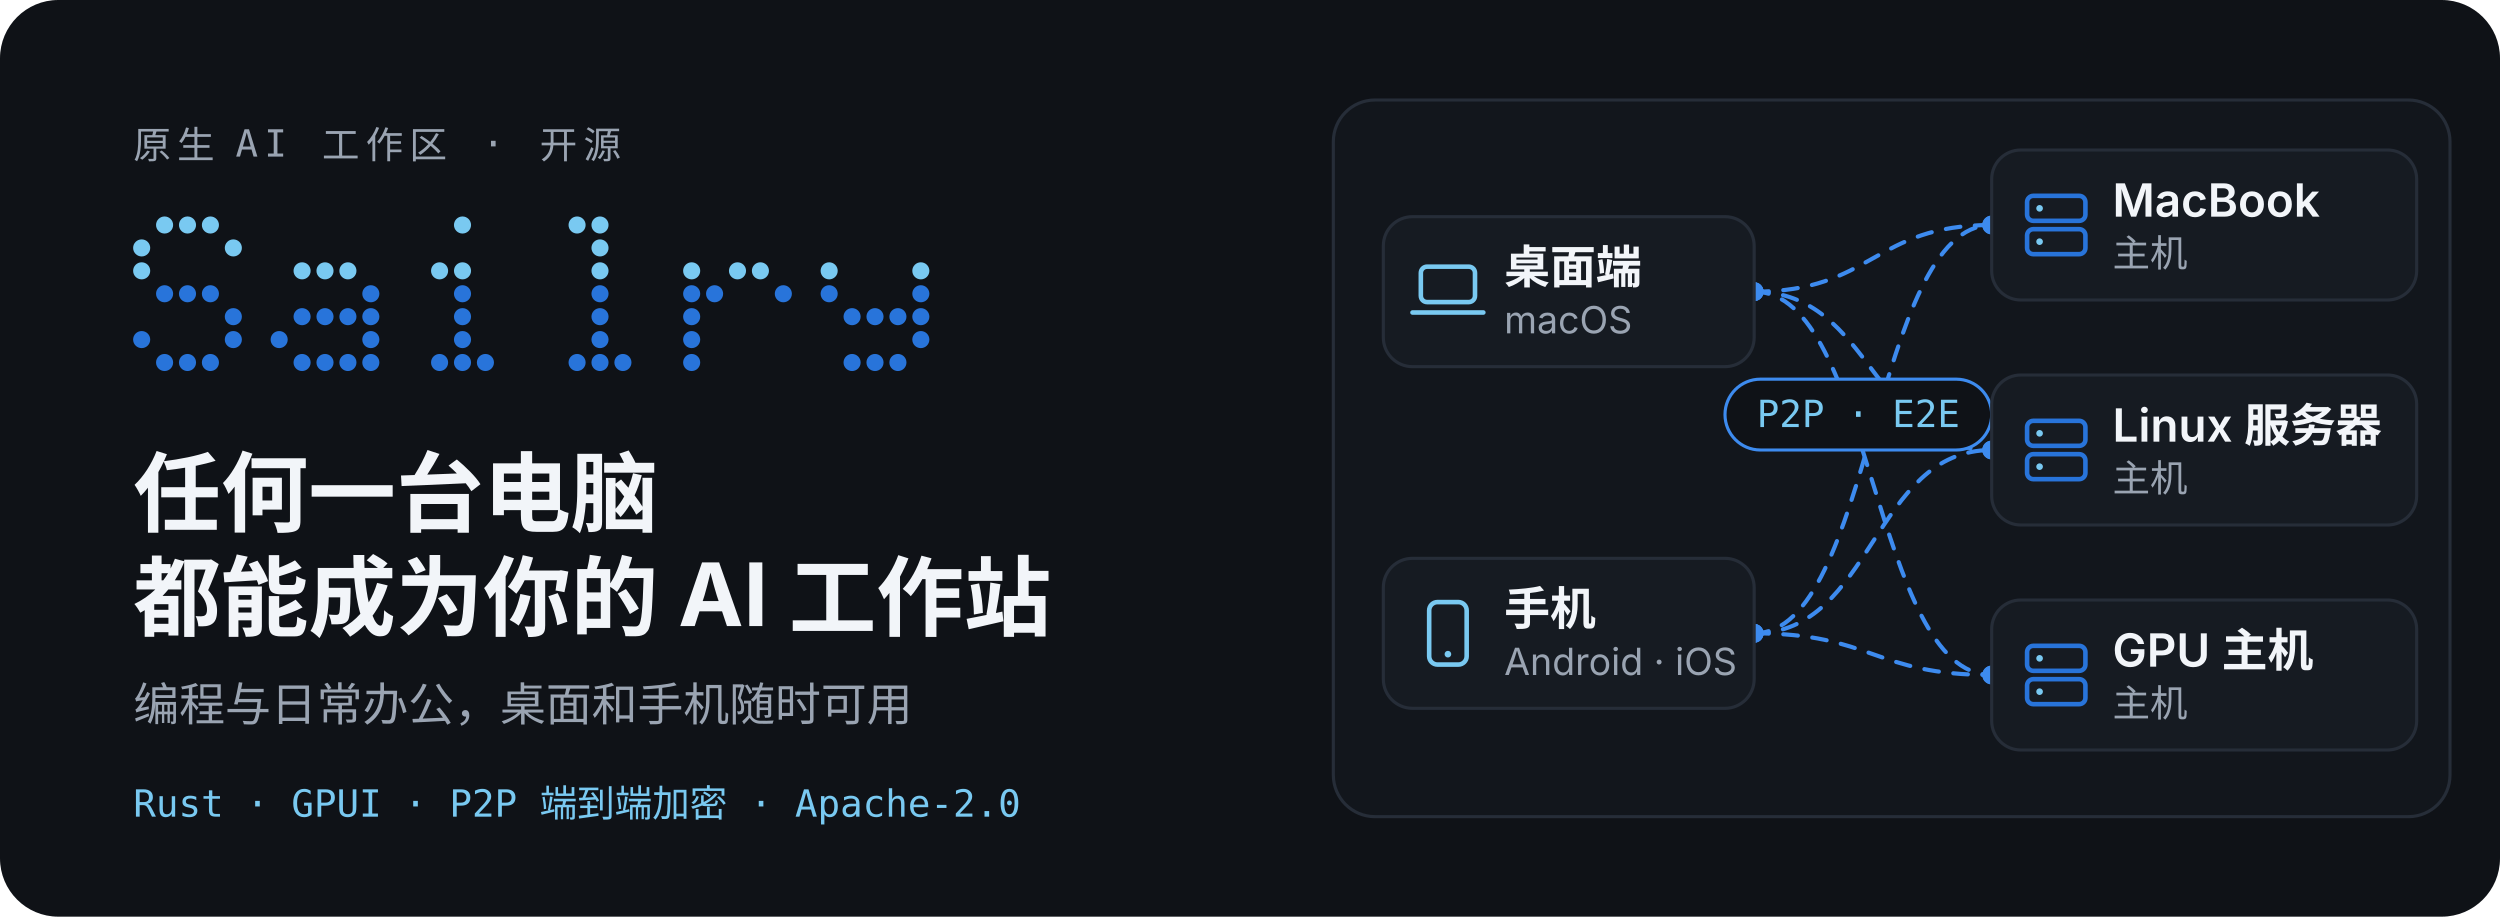
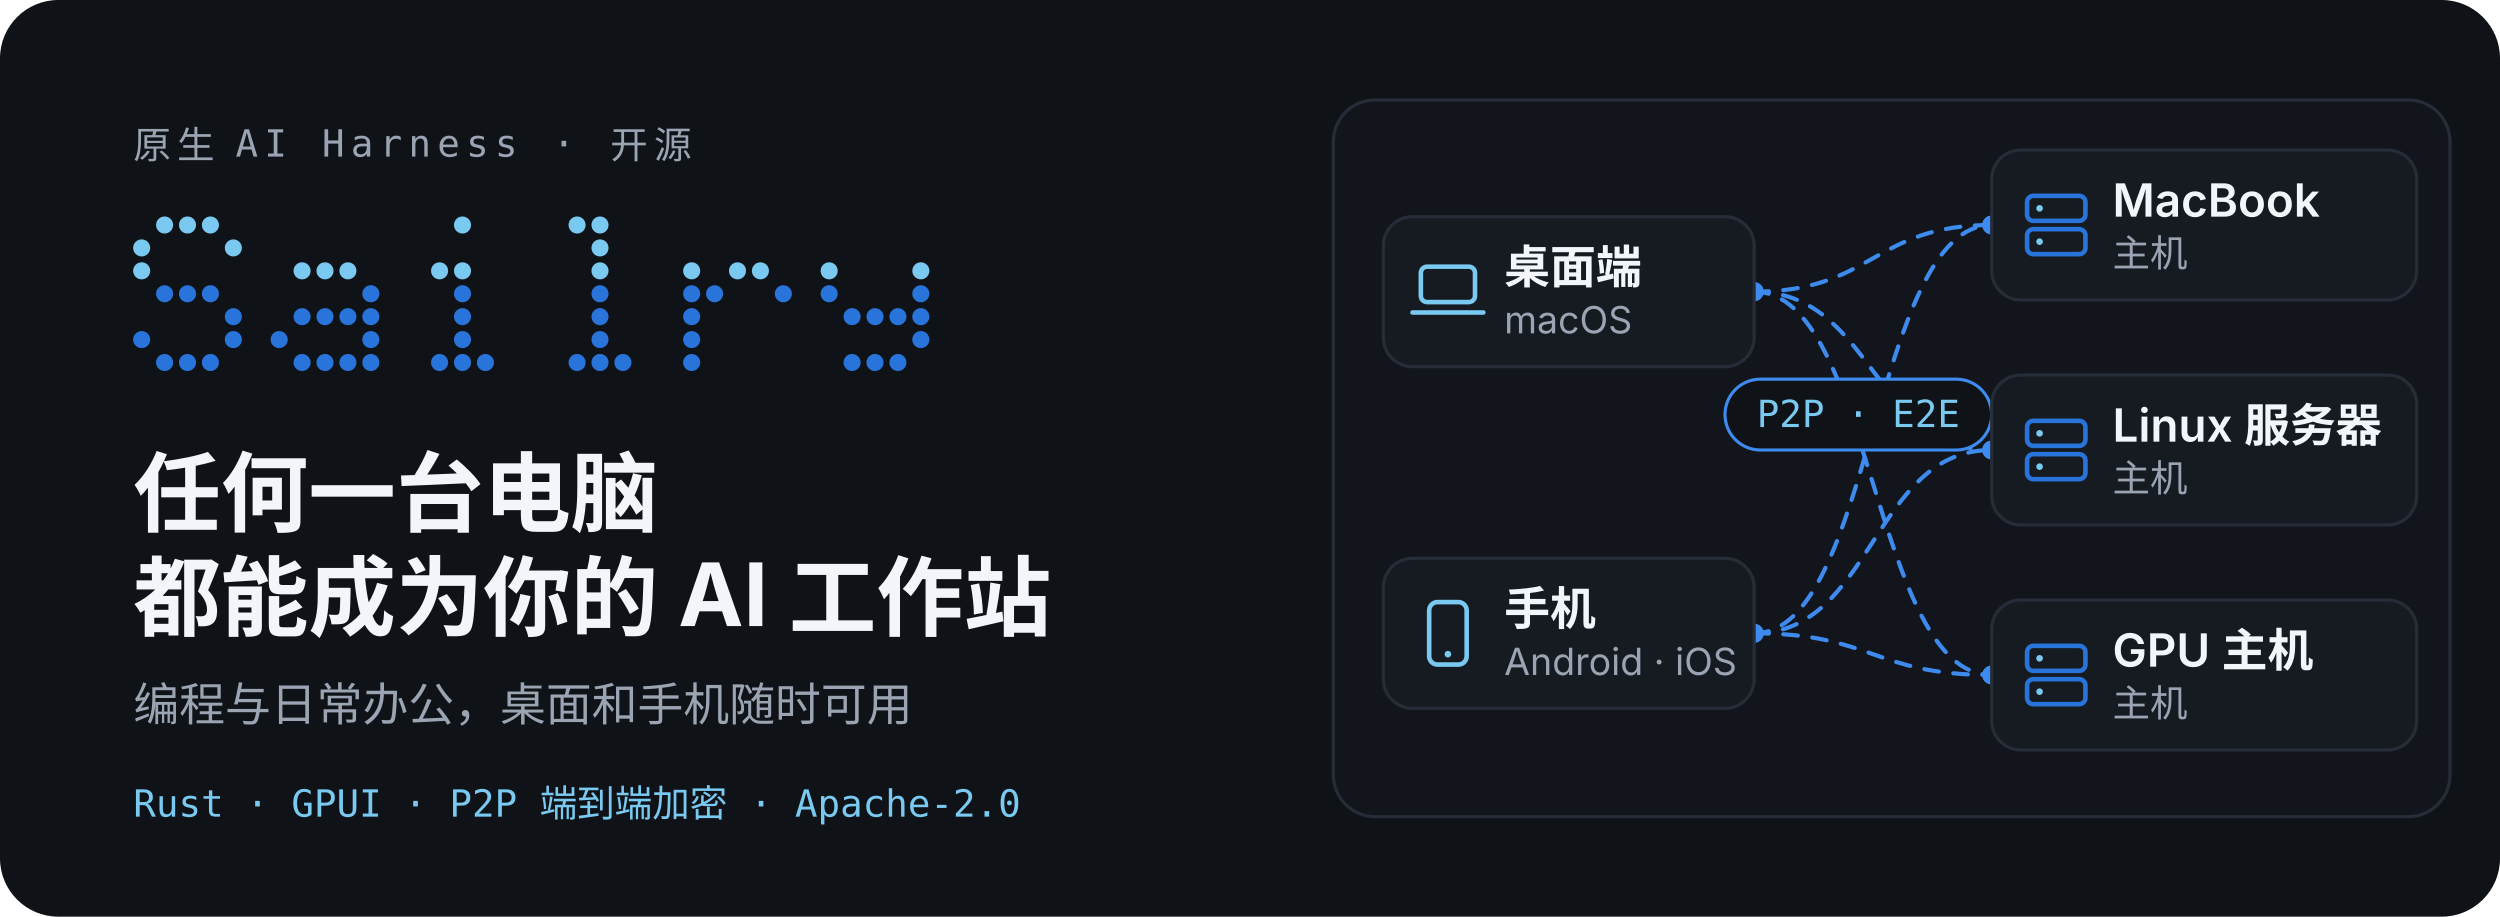
<svg xmlns="http://www.w3.org/2000/svg" width="1200" height="440" viewBox="0 0 1200 440" role="img" aria-labelledby="title desc">
  <rect width="1200" height="440" rx="28" fill="#0F1217" />
  <g id="title-block">
-     <text x="64" y="76" font-family="ui-monospace, SFMono-Regular, Menlo, monospace" font-size="18" letter-spacing="3" fill="#9AA4B2">原生 AI 工作区 · 开源</text>
+     <text x="64" y="76" font-family="ui-monospace, SFMono-Regular, Menlo, monospace" font-size="18" letter-spacing="3" fill="#9AA4B2">原生 AI Harness · 开源</text>
    <circle cx="79" cy="108" r="4.1" fill="#79C9F1" />
    <circle cx="90" cy="108" r="4.1" fill="#79C9F1" />
    <circle cx="101" cy="108" r="4.1" fill="#79C9F1" />
    <circle cx="68" cy="119" r="4.1" fill="#79C9F1" />
    <circle cx="112" cy="119" r="4.1" fill="#79C9F1" />
    <circle cx="68" cy="130" r="4.1" fill="#79C9F1" />
    <circle cx="79" cy="141" r="4.1" fill="#2874DA" />
    <circle cx="90" cy="141" r="4.1" fill="#2874DA" />
    <circle cx="101" cy="141" r="4.1" fill="#2874DA" />
    <circle cx="112" cy="152" r="4.1" fill="#2874DA" />
    <circle cx="68" cy="163" r="4.1" fill="#2874DA" />
    <circle cx="112" cy="163" r="4.1" fill="#2874DA" />
    <circle cx="79" cy="174" r="4.1" fill="#2874DA" />
    <circle cx="90" cy="174" r="4.1" fill="#2874DA" />
    <circle cx="101" cy="174" r="4.1" fill="#2874DA" />
    <circle cx="145" cy="130" r="4.1" fill="#79C9F1" />
    <circle cx="156" cy="130" r="4.1" fill="#79C9F1" />
    <circle cx="167" cy="130" r="4.1" fill="#79C9F1" />
    <circle cx="178" cy="141" r="4.1" fill="#2874DA" />
    <circle cx="145" cy="152" r="4.1" fill="#2874DA" />
    <circle cx="156" cy="152" r="4.1" fill="#2874DA" />
    <circle cx="167" cy="152" r="4.1" fill="#2874DA" />
    <circle cx="178" cy="152" r="4.1" fill="#2874DA" />
    <circle cx="134" cy="163" r="4.1" fill="#2874DA" />
    <circle cx="178" cy="163" r="4.1" fill="#2874DA" />
    <circle cx="145" cy="174" r="4.1" fill="#2874DA" />
    <circle cx="156" cy="174" r="4.1" fill="#2874DA" />
    <circle cx="167" cy="174" r="4.1" fill="#2874DA" />
    <circle cx="178" cy="174" r="4.1" fill="#2874DA" />
    <circle cx="222" cy="108" r="4.1" fill="#79C9F1" />
    <circle cx="211" cy="130" r="4.1" fill="#79C9F1" />
    <circle cx="222" cy="130" r="4.1" fill="#79C9F1" />
    <circle cx="222" cy="141" r="4.1" fill="#2874DA" />
    <circle cx="222" cy="152" r="4.1" fill="#2874DA" />
    <circle cx="222" cy="163" r="4.1" fill="#2874DA" />
    <circle cx="211" cy="174" r="4.1" fill="#2874DA" />
    <circle cx="222" cy="174" r="4.1" fill="#2874DA" />
    <circle cx="233" cy="174" r="4.1" fill="#2874DA" />
    <circle cx="277" cy="108" r="4.1" fill="#79C9F1" />
    <circle cx="288" cy="108" r="4.1" fill="#79C9F1" />
    <circle cx="288" cy="119" r="4.1" fill="#79C9F1" />
    <circle cx="288" cy="130" r="4.1" fill="#79C9F1" />
    <circle cx="288" cy="141" r="4.1" fill="#2874DA" />
    <circle cx="288" cy="152" r="4.1" fill="#2874DA" />
    <circle cx="288" cy="163" r="4.1" fill="#2874DA" />
    <circle cx="277" cy="174" r="4.1" fill="#2874DA" />
    <circle cx="288" cy="174" r="4.1" fill="#2874DA" />
    <circle cx="299" cy="174" r="4.1" fill="#2874DA" />
    <circle cx="332" cy="130" r="4.1" fill="#79C9F1" />
    <circle cx="354" cy="130" r="4.1" fill="#79C9F1" />
    <circle cx="365" cy="130" r="4.1" fill="#79C9F1" />
    <circle cx="332" cy="141" r="4.1" fill="#2874DA" />
    <circle cx="343" cy="141" r="4.1" fill="#2874DA" />
    <circle cx="376" cy="141" r="4.1" fill="#2874DA" />
    <circle cx="332" cy="152" r="4.1" fill="#2874DA" />
    <circle cx="332" cy="163" r="4.1" fill="#2874DA" />
    <circle cx="332" cy="174" r="4.1" fill="#2874DA" />
    <circle cx="398" cy="130" r="4.1" fill="#79C9F1" />
    <circle cx="442" cy="130" r="4.1" fill="#79C9F1" />
    <circle cx="398" cy="141" r="4.1" fill="#2874DA" />
    <circle cx="442" cy="141" r="4.1" fill="#2874DA" />
    <circle cx="409" cy="152" r="4.1" fill="#2874DA" />
    <circle cx="420" cy="152" r="4.1" fill="#2874DA" />
    <circle cx="431" cy="152" r="4.1" fill="#2874DA" />
    <circle cx="442" cy="152" r="4.1" fill="#2874DA" />
    <circle cx="442" cy="163" r="4.1" fill="#2874DA" />
    <circle cx="409" cy="174" r="4.1" fill="#2874DA" />
    <circle cx="420" cy="174" r="4.1" fill="#2874DA" />
    <circle cx="431" cy="174" r="4.1" fill="#2874DA" />
    <text x="64" y="252" font-family="-apple-system, BlinkMacSystemFont, 'Segoe UI', 'PingFang SC', sans-serif" font-size="42" font-weight="700" fill="#F2F5F9">任何一台电脑</text>
    <text x="64" y="302" font-family="-apple-system, BlinkMacSystemFont, 'Segoe UI', 'PingFang SC', sans-serif" font-size="42" font-weight="700" fill="#F2F5F9">都能成为你的 AI 工作站</text>
    <text x="64" y="346" font-family="-apple-system, BlinkMacSystemFont, 'Segoe UI', 'PingFang SC', sans-serif" font-size="22" fill="#9AA4B2">编程与日常办公，桌面和手机随时可用</text>
    <text x="64" y="392" font-family="ui-monospace, SFMono-Regular, Menlo, monospace" font-size="18" fill="#79C9F1">Rust · GPUI · P2P 端到端加密 · Apache-2.0</text>
  </g>
  <g id="link-map">
    <rect x="640" y="48" width="536" height="344" rx="20" fill="#12161C" stroke="#262D38" stroke-width="1.5" />
    <path d="M842 140.0 C899.0 140.0 899.0 108.0 956 108.0" fill="none" stroke="#3D8BEF" stroke-width="2" stroke-dasharray="7 7" stroke-linecap="round" />
    <circle cx="842" cy="140.0" r="4.5" fill="#3D8BEF" />
    <circle cx="956" cy="108.0" r="4.5" fill="#3D8BEF" />
    <path d="M842 140.0 C899.0 140.0 899.0 216.0 956 216.0" fill="none" stroke="#3D8BEF" stroke-width="2" stroke-dasharray="7 7" stroke-linecap="round" />
    <circle cx="842" cy="140.0" r="4.5" fill="#3D8BEF" />
    <circle cx="956" cy="216.0" r="4.5" fill="#3D8BEF" />
    <path d="M842 140.0 C899.0 140.0 899.0 324.0 956 324.0" fill="none" stroke="#3D8BEF" stroke-width="2" stroke-dasharray="7 7" stroke-linecap="round" />
    <circle cx="842" cy="140.0" r="4.5" fill="#3D8BEF" />
    <circle cx="956" cy="324.0" r="4.5" fill="#3D8BEF" />
    <path d="M842 304.0 C899.0 304.0 899.0 108.0 956 108.0" fill="none" stroke="#3D8BEF" stroke-width="2" stroke-dasharray="7 7" stroke-linecap="round" />
    <circle cx="842" cy="304.0" r="4.5" fill="#3D8BEF" />
    <circle cx="956" cy="108.0" r="4.5" fill="#3D8BEF" />
    <path d="M842 304.0 C899.0 304.0 899.0 216.0 956 216.0" fill="none" stroke="#3D8BEF" stroke-width="2" stroke-dasharray="7 7" stroke-linecap="round" />
    <circle cx="842" cy="304.0" r="4.5" fill="#3D8BEF" />
    <circle cx="956" cy="216.0" r="4.5" fill="#3D8BEF" />
    <path d="M842 304.0 C899.0 304.0 899.0 324.0 956 324.0" fill="none" stroke="#3D8BEF" stroke-width="2" stroke-dasharray="7 7" stroke-linecap="round" />
    <circle cx="842" cy="304.0" r="4.5" fill="#3D8BEF" />
    <circle cx="956" cy="324.0" r="4.5" fill="#3D8BEF" />
    <g transform="translate(892 199)">
      <rect x="-64" y="-17" width="128" height="34" rx="17" fill="#0F1217" stroke="#3D8BEF" stroke-width="1.5" />
      <text x="0" y="6" text-anchor="middle" font-family="ui-monospace, SFMono-Regular, Menlo, monospace" font-size="18" fill="#79C9F1">P2P · E2E</text>
    </g>
    <g transform="translate(664 104)">
      <rect width="178" height="72" rx="14" fill="#161B22" stroke="#262D38" stroke-width="1.5" />
      <rect x="18" y="24.0" width="26" height="17" rx="3" fill="none" stroke="#79C9F1" stroke-width="2.2" />
      <path d="M14 46.0 H48" stroke="#79C9F1" stroke-width="2.2" stroke-linecap="round" />
      <text x="58" y="32.0" font-family="-apple-system, BlinkMacSystemFont, 'Segoe UI', 'PingFang SC', sans-serif" font-size="22" font-weight="600" fill="#F2F5F9">桌面端</text>
      <text x="58" y="56.0" font-family="-apple-system, BlinkMacSystemFont, 'Segoe UI', 'PingFang SC', sans-serif" font-size="18" fill="#9AA4B2">macOS</text>
    </g>
    <g transform="translate(664 268)">
      <rect width="178" height="72" rx="14" fill="#161B22" stroke="#262D38" stroke-width="1.5" />
      <rect x="22" y="21.0" width="18" height="30" rx="4" fill="none" stroke="#79C9F1" stroke-width="2.2" />
      <circle cx="31" cy="46.0" r="1.6" fill="#79C9F1" />
      <text x="58" y="32.0" font-family="-apple-system, BlinkMacSystemFont, 'Segoe UI', 'PingFang SC', sans-serif" font-size="22" font-weight="600" fill="#F2F5F9">手机</text>
      <text x="58" y="56.0" font-family="-apple-system, BlinkMacSystemFont, 'Segoe UI', 'PingFang SC', sans-serif" font-size="18" fill="#9AA4B2">Android · iOS</text>
    </g>
    <g transform="translate(956 72)">
      <rect width="204" height="72" rx="14" fill="#161B22" stroke="#262D38" stroke-width="1.5" />
      <rect x="17" y="22.0" width="28" height="12" rx="3" fill="none" stroke="#2874DA" stroke-width="2.2" />
      <rect x="17" y="38.0" width="28" height="12" rx="3" fill="none" stroke="#2874DA" stroke-width="2.2" />
      <circle cx="23" cy="28.0" r="1.6" fill="#79C9F1" />
      <circle cx="23" cy="44.0" r="1.6" fill="#79C9F1" />
      <text x="58" y="32.0" font-family="-apple-system, BlinkMacSystemFont, 'Segoe UI', 'PingFang SC', sans-serif" font-size="22" font-weight="600" fill="#F2F5F9">MacBook</text>
      <text x="58" y="56.0" font-family="-apple-system, BlinkMacSystemFont, 'Segoe UI', 'PingFang SC', sans-serif" font-size="18" fill="#9AA4B2">主机</text>
    </g>
    <g transform="translate(956 180)">
      <rect width="204" height="72" rx="14" fill="#161B22" stroke="#262D38" stroke-width="1.5" />
      <rect x="17" y="22.0" width="28" height="12" rx="3" fill="none" stroke="#2874DA" stroke-width="2.2" />
      <rect x="17" y="38.0" width="28" height="12" rx="3" fill="none" stroke="#2874DA" stroke-width="2.2" />
      <circle cx="23" cy="28.0" r="1.6" fill="#79C9F1" />
      <circle cx="23" cy="44.0" r="1.6" fill="#79C9F1" />
      <text x="58" y="32.0" font-family="-apple-system, BlinkMacSystemFont, 'Segoe UI', 'PingFang SC', sans-serif" font-size="22" font-weight="600" fill="#F2F5F9">Linux 服务器</text>
      <text x="58" y="56.0" font-family="-apple-system, BlinkMacSystemFont, 'Segoe UI', 'PingFang SC', sans-serif" font-size="18" fill="#9AA4B2">主机</text>
    </g>
    <g transform="translate(956 288)">
      <rect width="204" height="72" rx="14" fill="#161B22" stroke="#262D38" stroke-width="1.5" />
      <rect x="17" y="22.0" width="28" height="12" rx="3" fill="none" stroke="#2874DA" stroke-width="2.2" />
      <rect x="17" y="38.0" width="28" height="12" rx="3" fill="none" stroke="#2874DA" stroke-width="2.2" />
      <circle cx="23" cy="28.0" r="1.6" fill="#79C9F1" />
      <circle cx="23" cy="44.0" r="1.6" fill="#79C9F1" />
      <text x="58" y="32.0" font-family="-apple-system, BlinkMacSystemFont, 'Segoe UI', 'PingFang SC', sans-serif" font-size="22" font-weight="600" fill="#F2F5F9">GPU 主机</text>
      <text x="58" y="56.0" font-family="-apple-system, BlinkMacSystemFont, 'Segoe UI', 'PingFang SC', sans-serif" font-size="18" fill="#9AA4B2">主机</text>
    </g>
  </g>
</svg>
